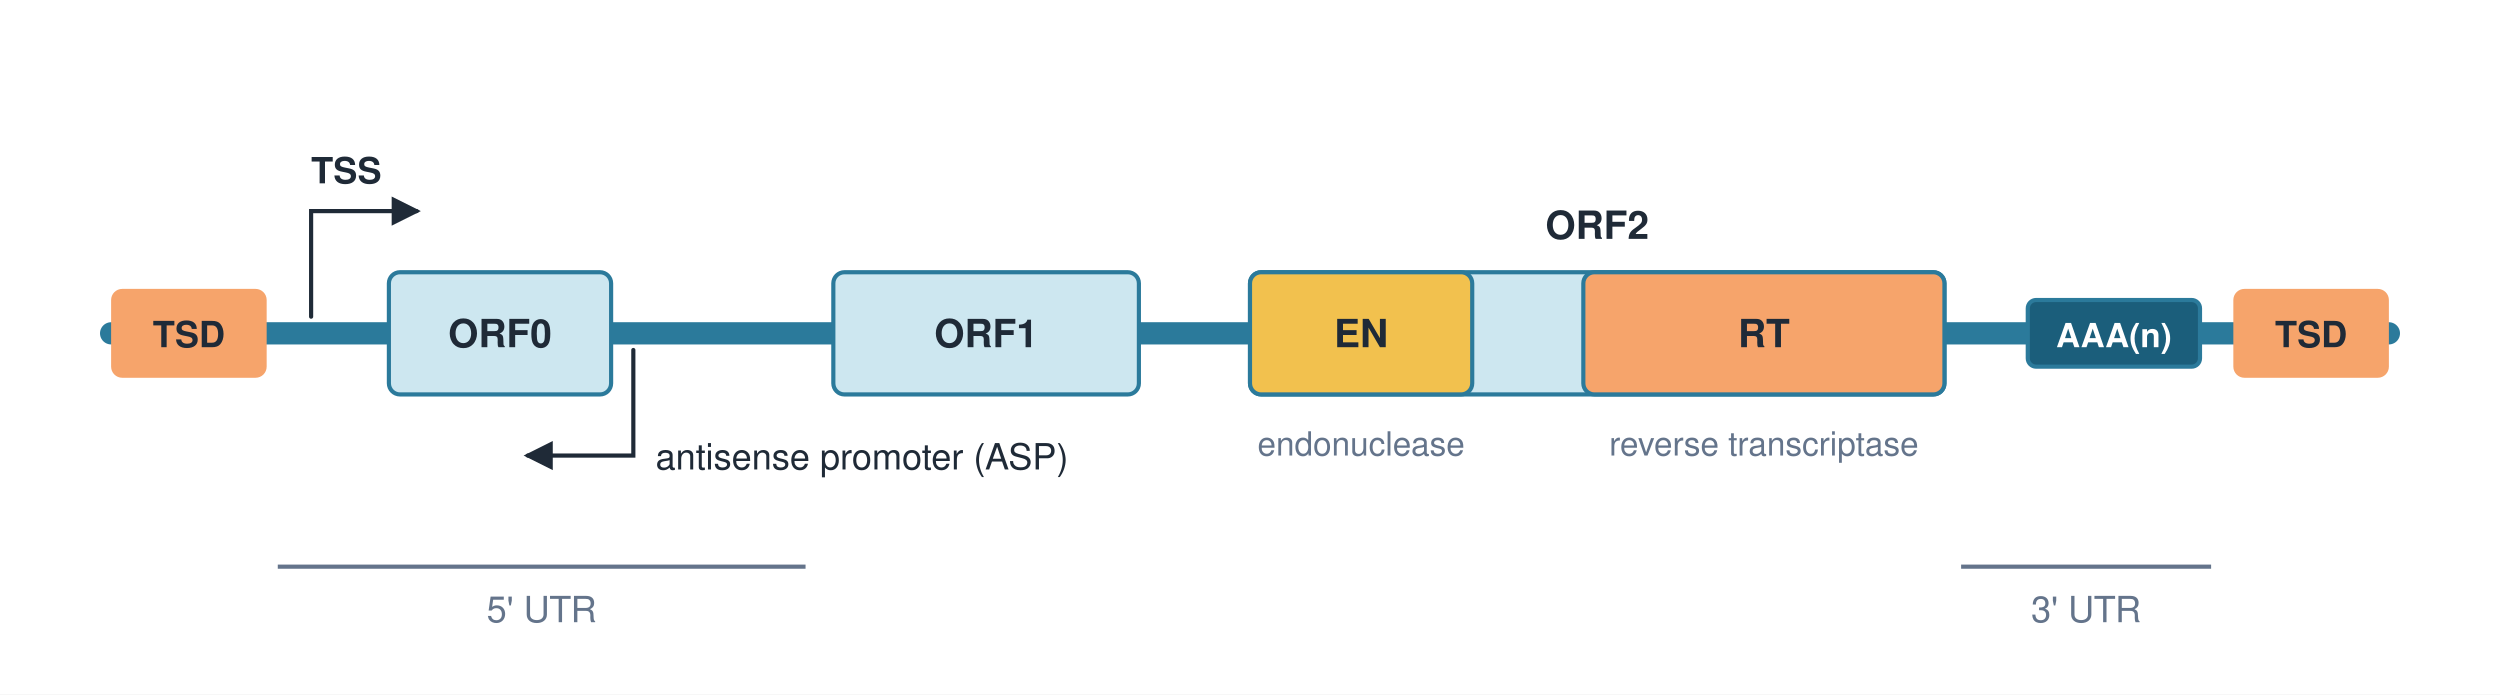
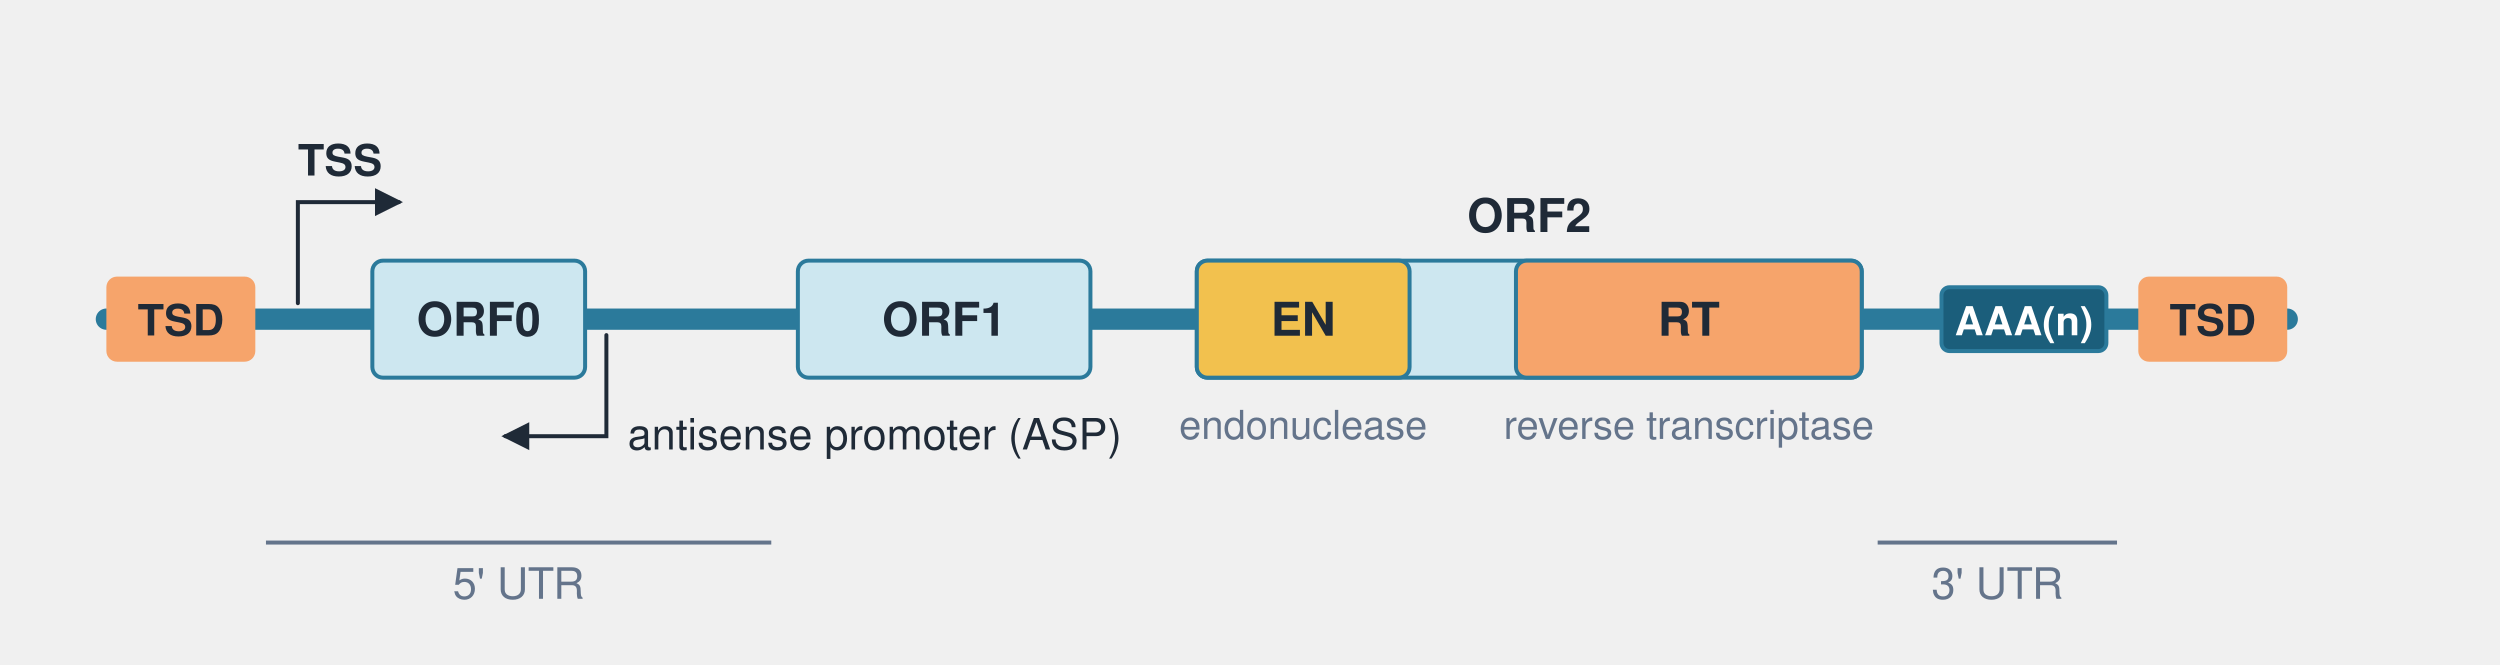
- <svg xmlns="http://www.w3.org/2000/svg" width="900" height="250" viewBox="0 0 900 250" font-family="Helvetica, Arial, sans-serif">
+ <svg xmlns="http://www.w3.org/2000/svg" width="940" height="250" viewBox="0 0 940 250" font-family="Helvetica, Arial, sans-serif">
  <defs>
    <marker id="arrow-1F2A37" markerWidth="9" markerHeight="9" refX="7" refY="4.5" orient="auto">
      <path d="M1,1 L8,4.5 L1,8 z" fill="#1F2A37" />
    </marker>
  </defs>
-   <rect width="900" height="250" fill="#FFFFFF" />
  <line x1="40" y1="120" x2="860" y2="120" stroke="#2B7A9B" stroke-width="8" stroke-linecap="round" />
  <rect x="40" y="104" width="56" height="32" rx="4" fill="#F6A46B" />
-   <text x="68" y="125" font-size="13" fill="#1F2A37" text-anchor="middle" font-weight="bold">TSD</text>
+   <text x="68" y="126.138" font-size="16.25" fill="#1F2A37" text-anchor="middle" font-weight="bold">TSD</text>
  <rect x="804" y="104" width="56" height="32" rx="4" fill="#F6A46B" />
-   <text x="832" y="125" font-size="13" fill="#1F2A37" text-anchor="middle" font-weight="bold">TSD</text>
+   <text x="832" y="126.138" font-size="16.25" fill="#1F2A37" text-anchor="middle" font-weight="bold">TSD</text>
  <rect x="140" y="98" width="80" height="44" rx="4" fill="#CDE7F0" stroke="#2B7A9B" stroke-width="1.5" />
-   <text x="180" y="125" font-size="14" fill="#1F2A37" text-anchor="middle" font-weight="bold">ORF0</text>
+   <text x="180" y="126.225" font-size="17.5" fill="#1F2A37" text-anchor="middle" font-weight="bold">ORF0</text>
  <path d="M112,114 L112,76 L150,76" fill="none" stroke="#1F2A37" stroke-width="1.5" stroke-linecap="round" marker-end="url(#arrow-1F2A37)" />
-   <text x="112" y="66" font-size="13" fill="#1F2A37" text-anchor="start" font-weight="bold">TSS</text>
+   <text x="112" y="66" font-size="16.25" fill="#1F2A37" text-anchor="start" font-weight="bold">TSS</text>
  <path d="M228,126 L228,164 L190,164" fill="none" stroke="#1F2A37" stroke-width="1.5" stroke-linecap="round" marker-end="url(#arrow-1F2A37)" />
-   <text x="236" y="169" font-size="13" fill="#1F2A37" text-anchor="start">antisense promoter (ASP)</text>
+   <text x="236" y="169" font-size="16.25" fill="#1F2A37" text-anchor="start">antisense promoter (ASP)</text>
  <rect x="300" y="98" width="110" height="44" rx="4" fill="#CDE7F0" stroke="#2B7A9B" stroke-width="1.5" />
-   <text x="355" y="125" font-size="14" fill="#1F2A37" text-anchor="middle" font-weight="bold">ORF1</text>
+   <text x="355" y="126.225" font-size="17.5" fill="#1F2A37" text-anchor="middle" font-weight="bold">ORF1</text>
  <rect x="450" y="98" width="250" height="44" rx="4" fill="#CDE7F0" stroke="#2B7A9B" stroke-width="1.5" />
  <rect x="450" y="98" width="80" height="44" rx="4" fill="#F2C14E" stroke="#2B7A9B" stroke-width="1.5" />
-   <text x="490" y="125" font-size="14" fill="#1F2A37" text-anchor="middle" font-weight="bold">EN</text>
+   <text x="490" y="126.225" font-size="17.5" fill="#1F2A37" text-anchor="middle" font-weight="bold">EN</text>
  <rect x="570" y="98" width="130" height="44" rx="4" fill="#F6A46B" stroke="#2B7A9B" stroke-width="1.5" />
-   <text x="635" y="125" font-size="14" fill="#1F2A37" text-anchor="middle" font-weight="bold">RT</text>
-   <text x="575" y="86" font-size="14" fill="#1F2A37" text-anchor="middle" font-weight="bold">ORF2</text>
+   <text x="635" y="126.225" font-size="17.5" fill="#1F2A37" text-anchor="middle" font-weight="bold">RT</text>
+   <text x="575" y="87.225" font-size="17.5" fill="#1F2A37" text-anchor="middle" font-weight="bold">ORF2</text>
  <rect x="730" y="108" width="62" height="24" rx="3" fill="#1B5E7B" stroke="#2B7A9B" stroke-width="1.5" />
-   <text x="761" y="125" font-size="12" fill="#FFFFFF" text-anchor="middle" font-weight="bold">AAA(n)</text>
+   <text x="761" y="126.05" font-size="15" fill="#FFFFFF" text-anchor="middle" font-weight="bold">AAA(n)</text>
  <line x1="100" y1="204" x2="290" y2="204" stroke="#64748B" stroke-width="1.5" stroke-linecap="butt" />
-   <text x="195" y="224" font-size="13" fill="#64748B" text-anchor="middle">5' UTR</text>
+   <text x="195" y="225.137" font-size="16.25" fill="#64748B" text-anchor="middle">5' UTR</text>
  <line x1="706" y1="204" x2="796" y2="204" stroke="#64748B" stroke-width="1.5" stroke-linecap="butt" />
-   <text x="751" y="224" font-size="13" fill="#64748B" text-anchor="middle">3' UTR</text>
-   <text x="490" y="164" font-size="12" fill="#64748B" text-anchor="middle">endonuclease</text>
-   <text x="635" y="164" font-size="12" fill="#64748B" text-anchor="middle">reverse transcriptase</text>
+   <text x="751" y="225.137" font-size="16.25" fill="#64748B" text-anchor="middle">3' UTR</text>
+   <text x="490" y="165.05" font-size="15" fill="#64748B" text-anchor="middle">endonuclease</text>
+   <text x="635" y="165.05" font-size="15" fill="#64748B" text-anchor="middle">reverse transcriptase</text>
</svg>
